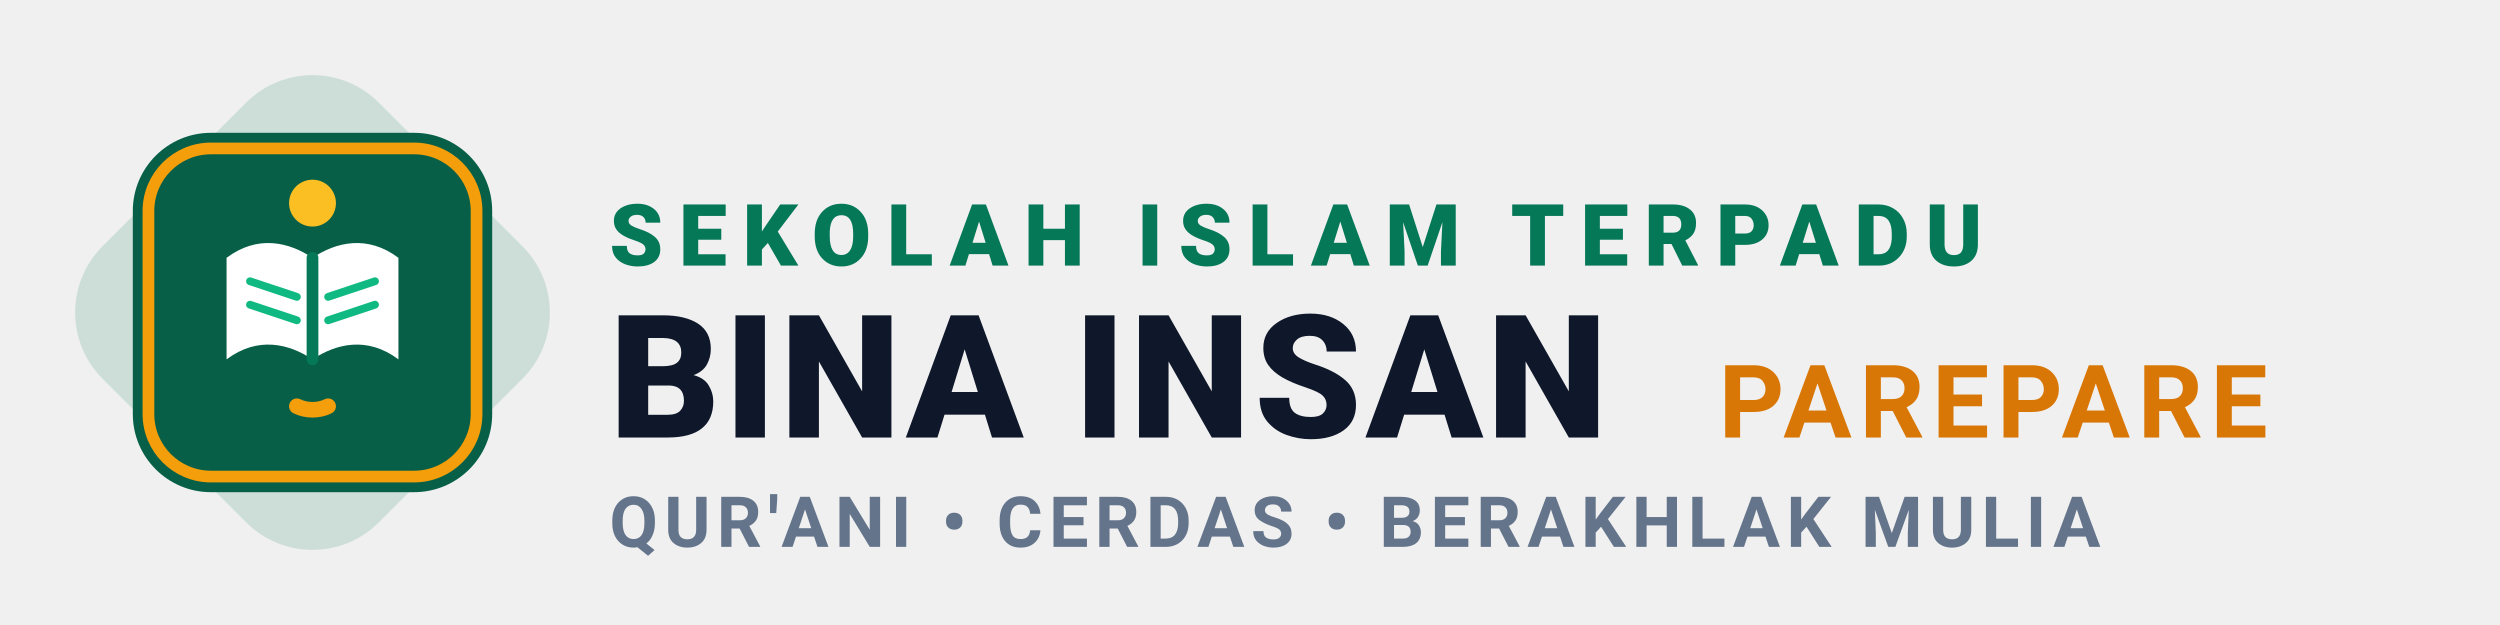
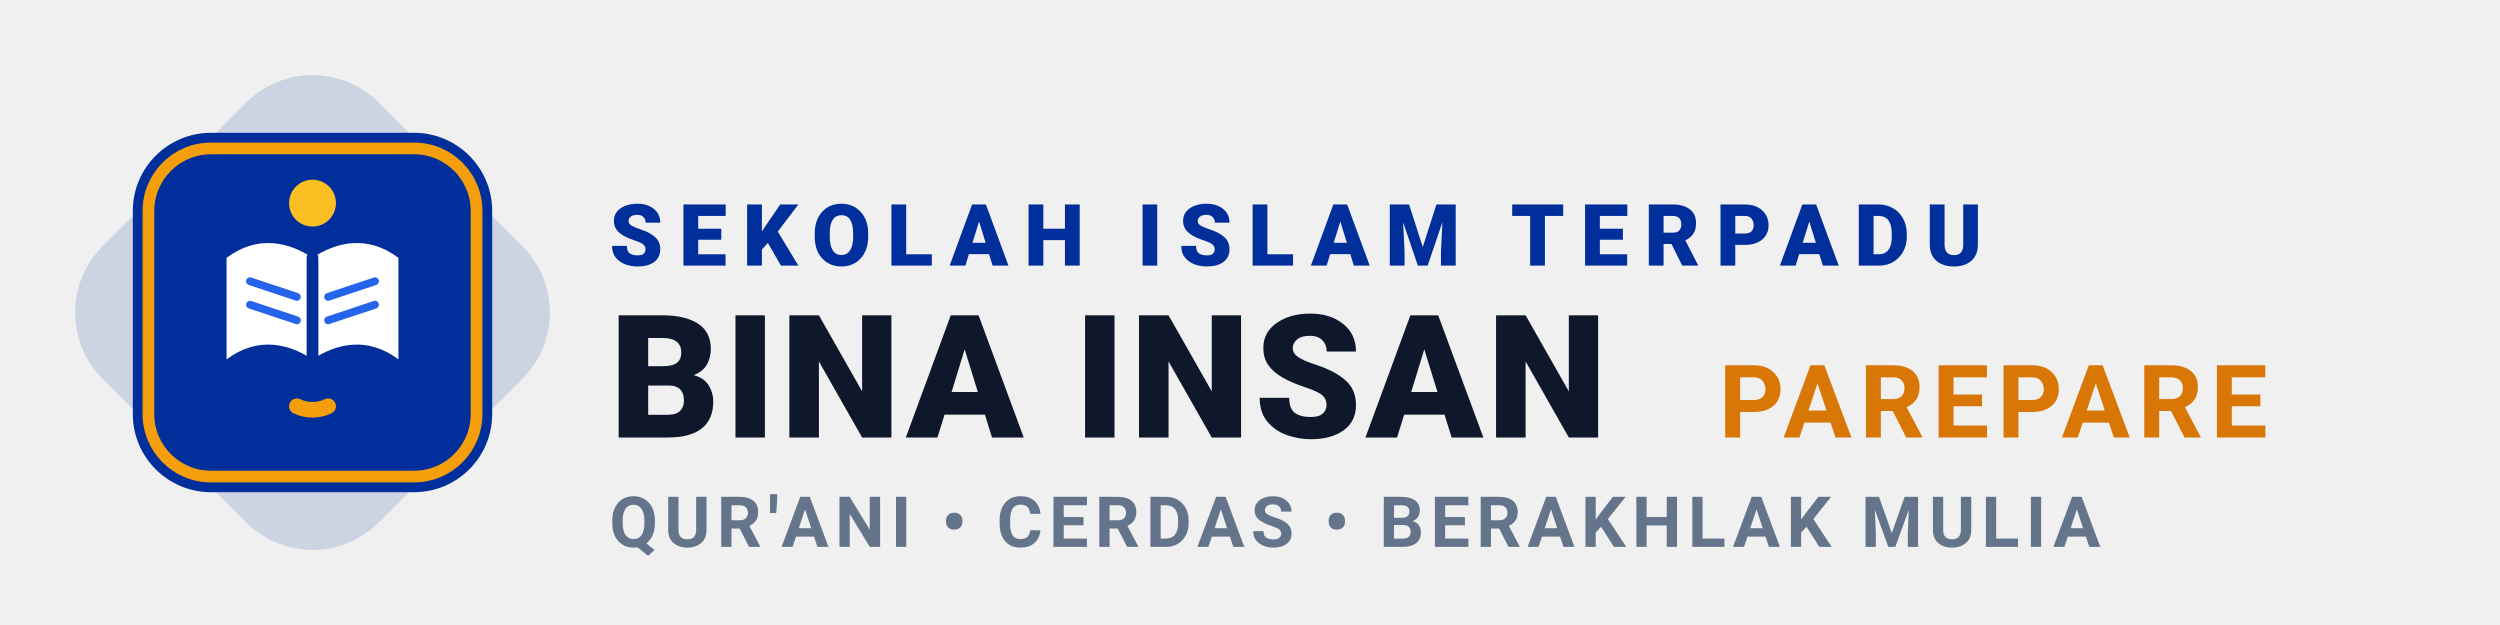
<svg xmlns="http://www.w3.org/2000/svg" viewBox="0 0 320 80" width="320" height="80" fill="none">
  <g transform="translate(10, 10)">
-     <rect x="5" y="5" width="50" height="50" rx="12" fill="#047857" transform="rotate(45 30 30)" opacity="0.15" />
-     <rect x="7" y="7" width="46" height="46" rx="10" fill="#065f46" />
+     <rect x="5" y="5" width="50" height="50" rx="12" fill="#002f9b" transform="rotate(45 30 30)" opacity="0.15" />
+     <rect x="7" y="7" width="46" height="46" rx="10" fill="#002f9b" />
    <rect x="9" y="9" width="42" height="42" rx="8" stroke="#f59e0b" stroke-width="1.5" fill="none" />
    <path d="M19 36C23 33 27 34 30 36C33 34 37 33 41 36V23C37 20 33 21 30 23C27 21 23 20 19 23Z" fill="#ffffff" />
-     <path d="M30 23V36" stroke="#047857" stroke-width="1.5" stroke-linecap="round" />
-     <line x1="22" y1="26" x2="28" y2="28" stroke="#10b981" stroke-width="1" stroke-linecap="round" />
-     <line x1="22" y1="29" x2="28" y2="31" stroke="#10b981" stroke-width="1" stroke-linecap="round" />
-     <line x1="32" y1="28" x2="38" y2="26" stroke="#10b981" stroke-width="1" stroke-linecap="round" />
-     <line x1="32" y1="31" x2="38" y2="29" stroke="#10b981" stroke-width="1" stroke-linecap="round" />
+     <path d="M30 23V36" stroke="#002f9b" stroke-width="1.5" stroke-linecap="round" />
+     <line x1="22" y1="26" x2="28" y2="28" stroke="#2563eb" stroke-width="1" stroke-linecap="round" />
+     <line x1="22" y1="29" x2="28" y2="31" stroke="#2563eb" stroke-width="1" stroke-linecap="round" />
+     <line x1="32" y1="28" x2="38" y2="26" stroke="#2563eb" stroke-width="1" stroke-linecap="round" />
+     <line x1="32" y1="31" x2="38" y2="29" stroke="#2563eb" stroke-width="1" stroke-linecap="round" />
    <circle cx="30" cy="16" r="3" fill="#fbbf24" />
    <path d="M28 42C29.2 42.6 30.8 42.6 32 42" stroke="#f59e0b" stroke-width="2" stroke-linecap="round" />
  </g>
  <g transform="translate(78, 18)">
-     <text x="0" y="16" font-family="'Plus Jakarta Sans', -apple-system, BlinkMacSystemFont, 'Segoe UI', Roboto, sans-serif" font-size="11" font-weight="800" fill="#047857" letter-spacing="2">SEKOLAH ISLAM TERPADU</text>
+     <text x="0" y="16" font-family="'Plus Jakarta Sans', -apple-system, BlinkMacSystemFont, 'Segoe UI', Roboto, sans-serif" font-size="11" font-weight="800" fill="#002f9b" letter-spacing="2">SEKOLAH ISLAM TERPADU</text>
    <text x="0" y="38" font-family="'Plus Jakarta Sans', -apple-system, BlinkMacSystemFont, 'Segoe UI', Roboto, sans-serif" font-size="22" font-weight="900" fill="#0f172a" letter-spacing="0.5">BINA INSAN</text>
    <text x="142" y="38" font-family="'Plus Jakarta Sans', -apple-system, BlinkMacSystemFont, 'Segoe UI', Roboto, sans-serif" font-size="13" font-weight="700" fill="#d97706" letter-spacing="1">PAREPARE</text>
    <text x="0" y="52" font-family="'Plus Jakarta Sans', -apple-system, BlinkMacSystemFont, 'Segoe UI', Roboto, sans-serif" font-size="9" font-weight="600" fill="#64748b" letter-spacing="0.8">QUR'ANI • CERDAS • BERAKHLAK MULIA</text>
  </g>
</svg>
